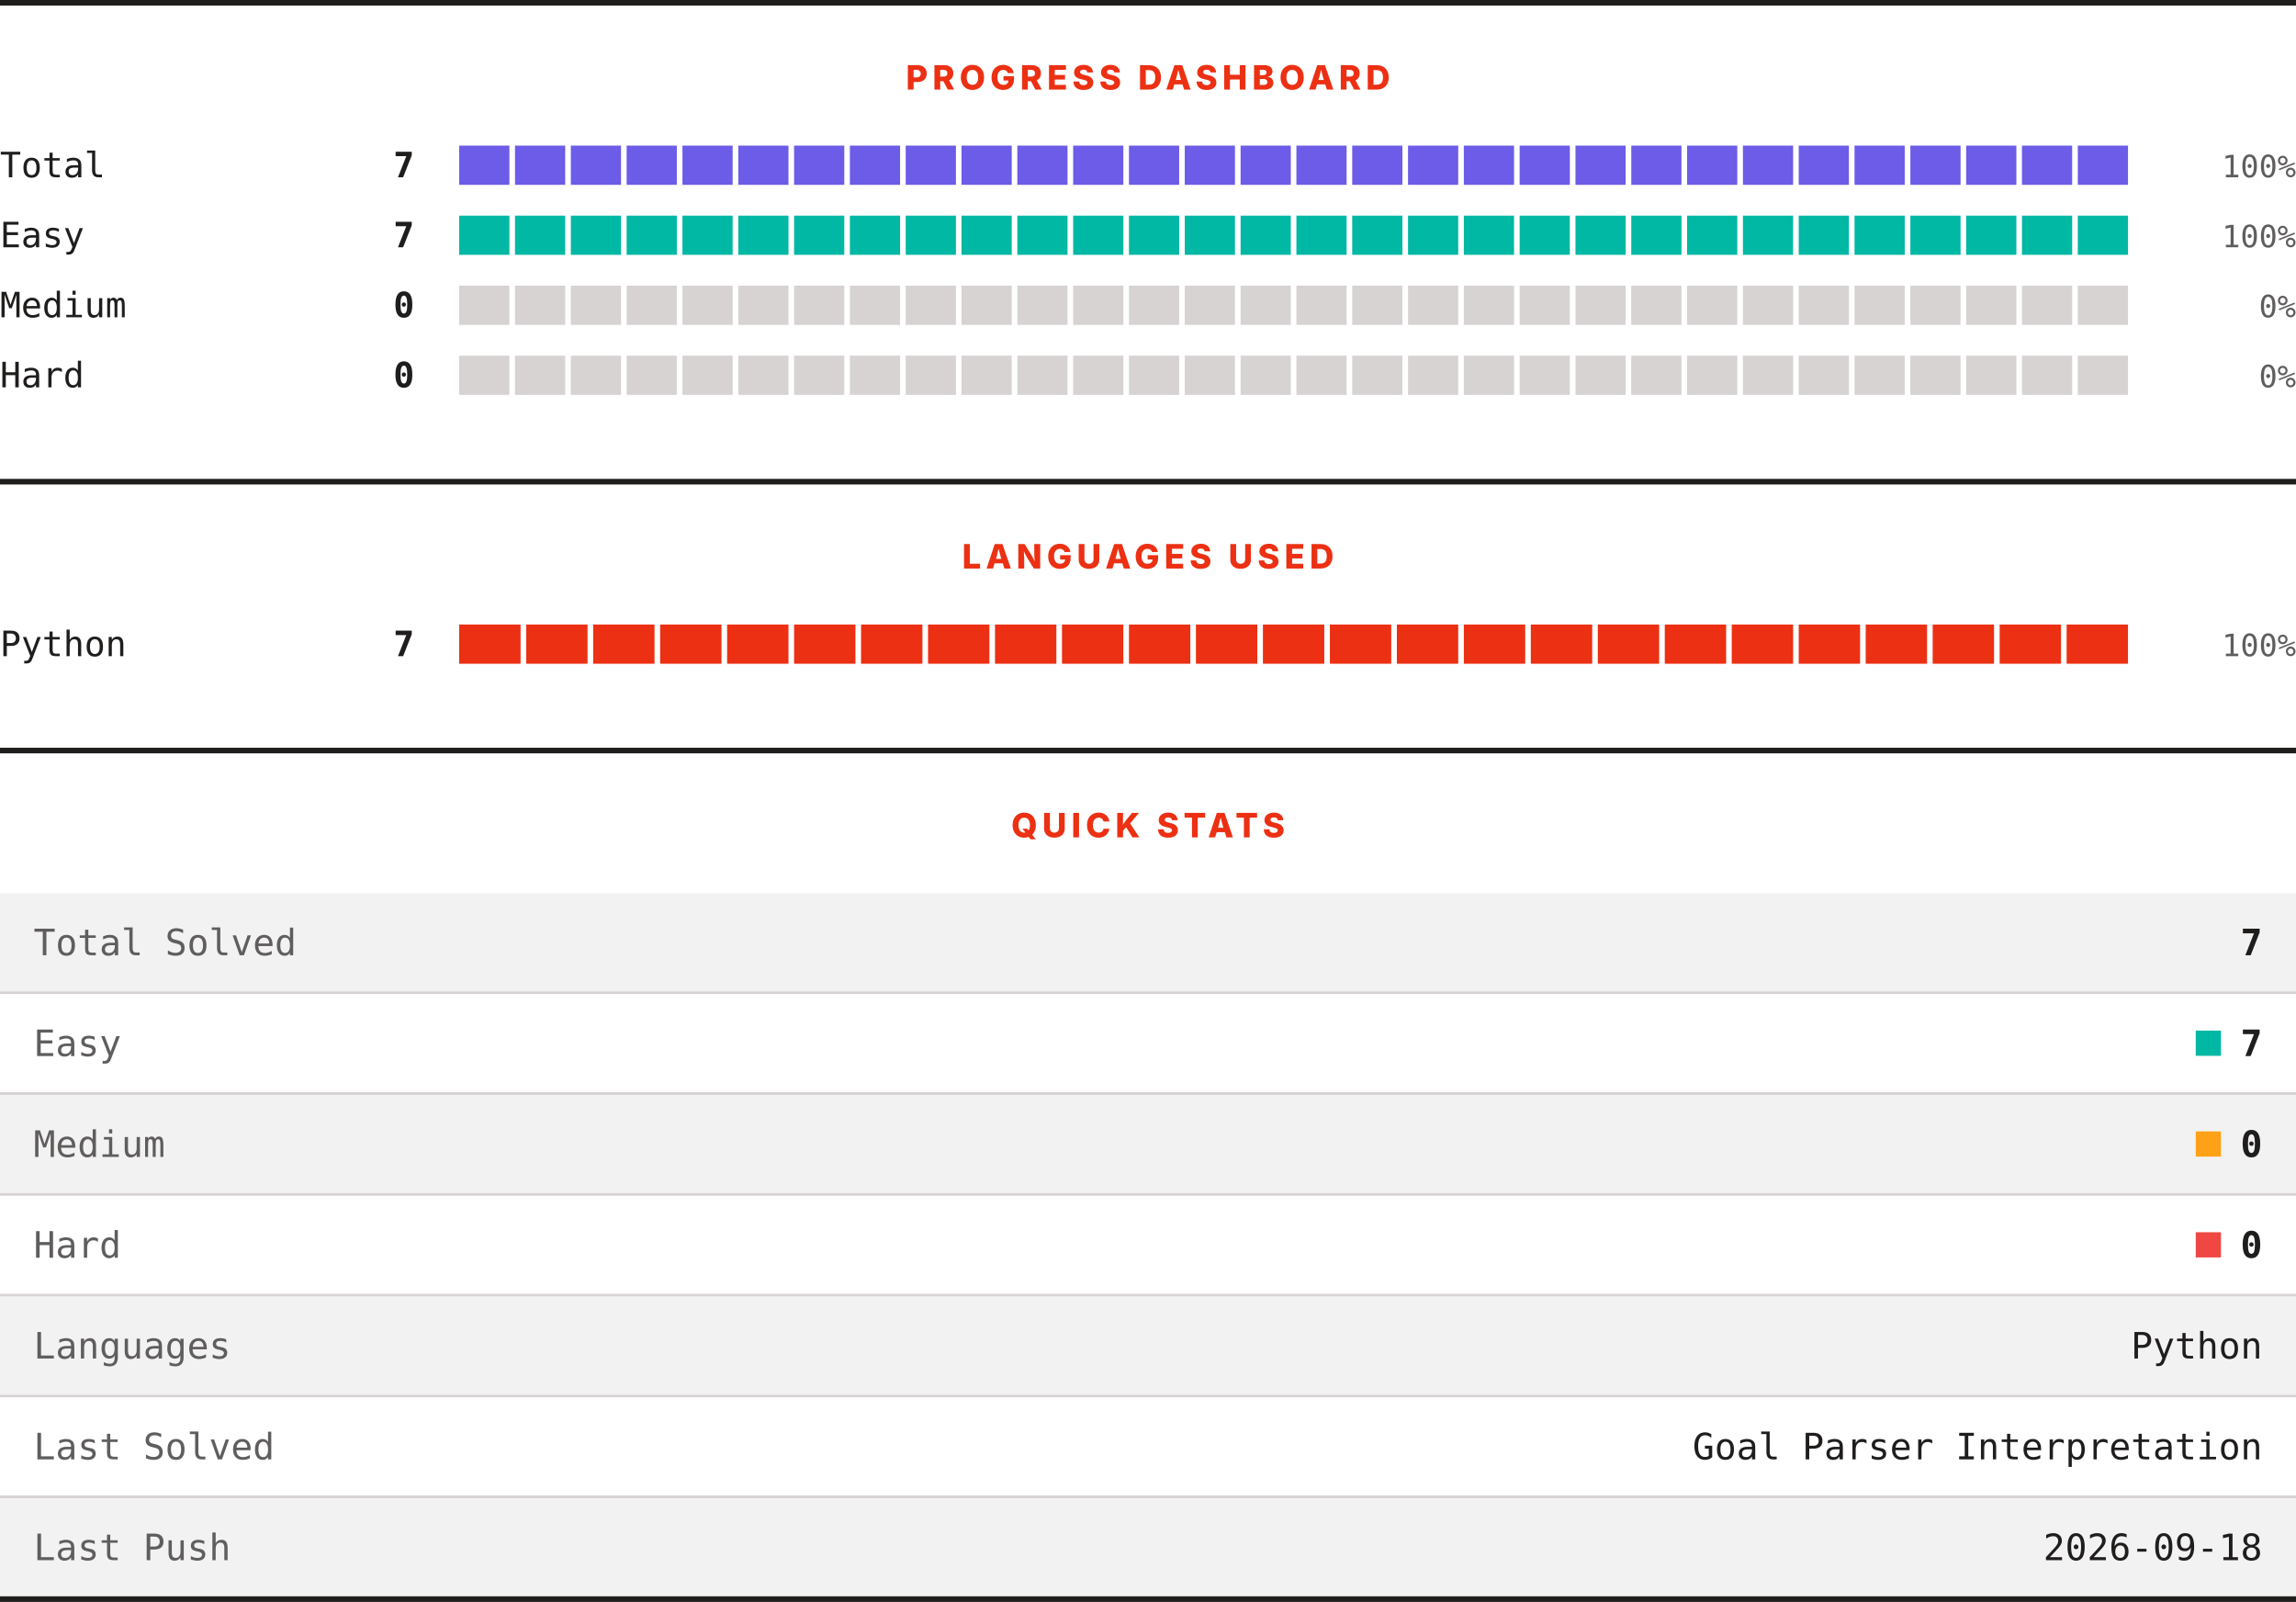
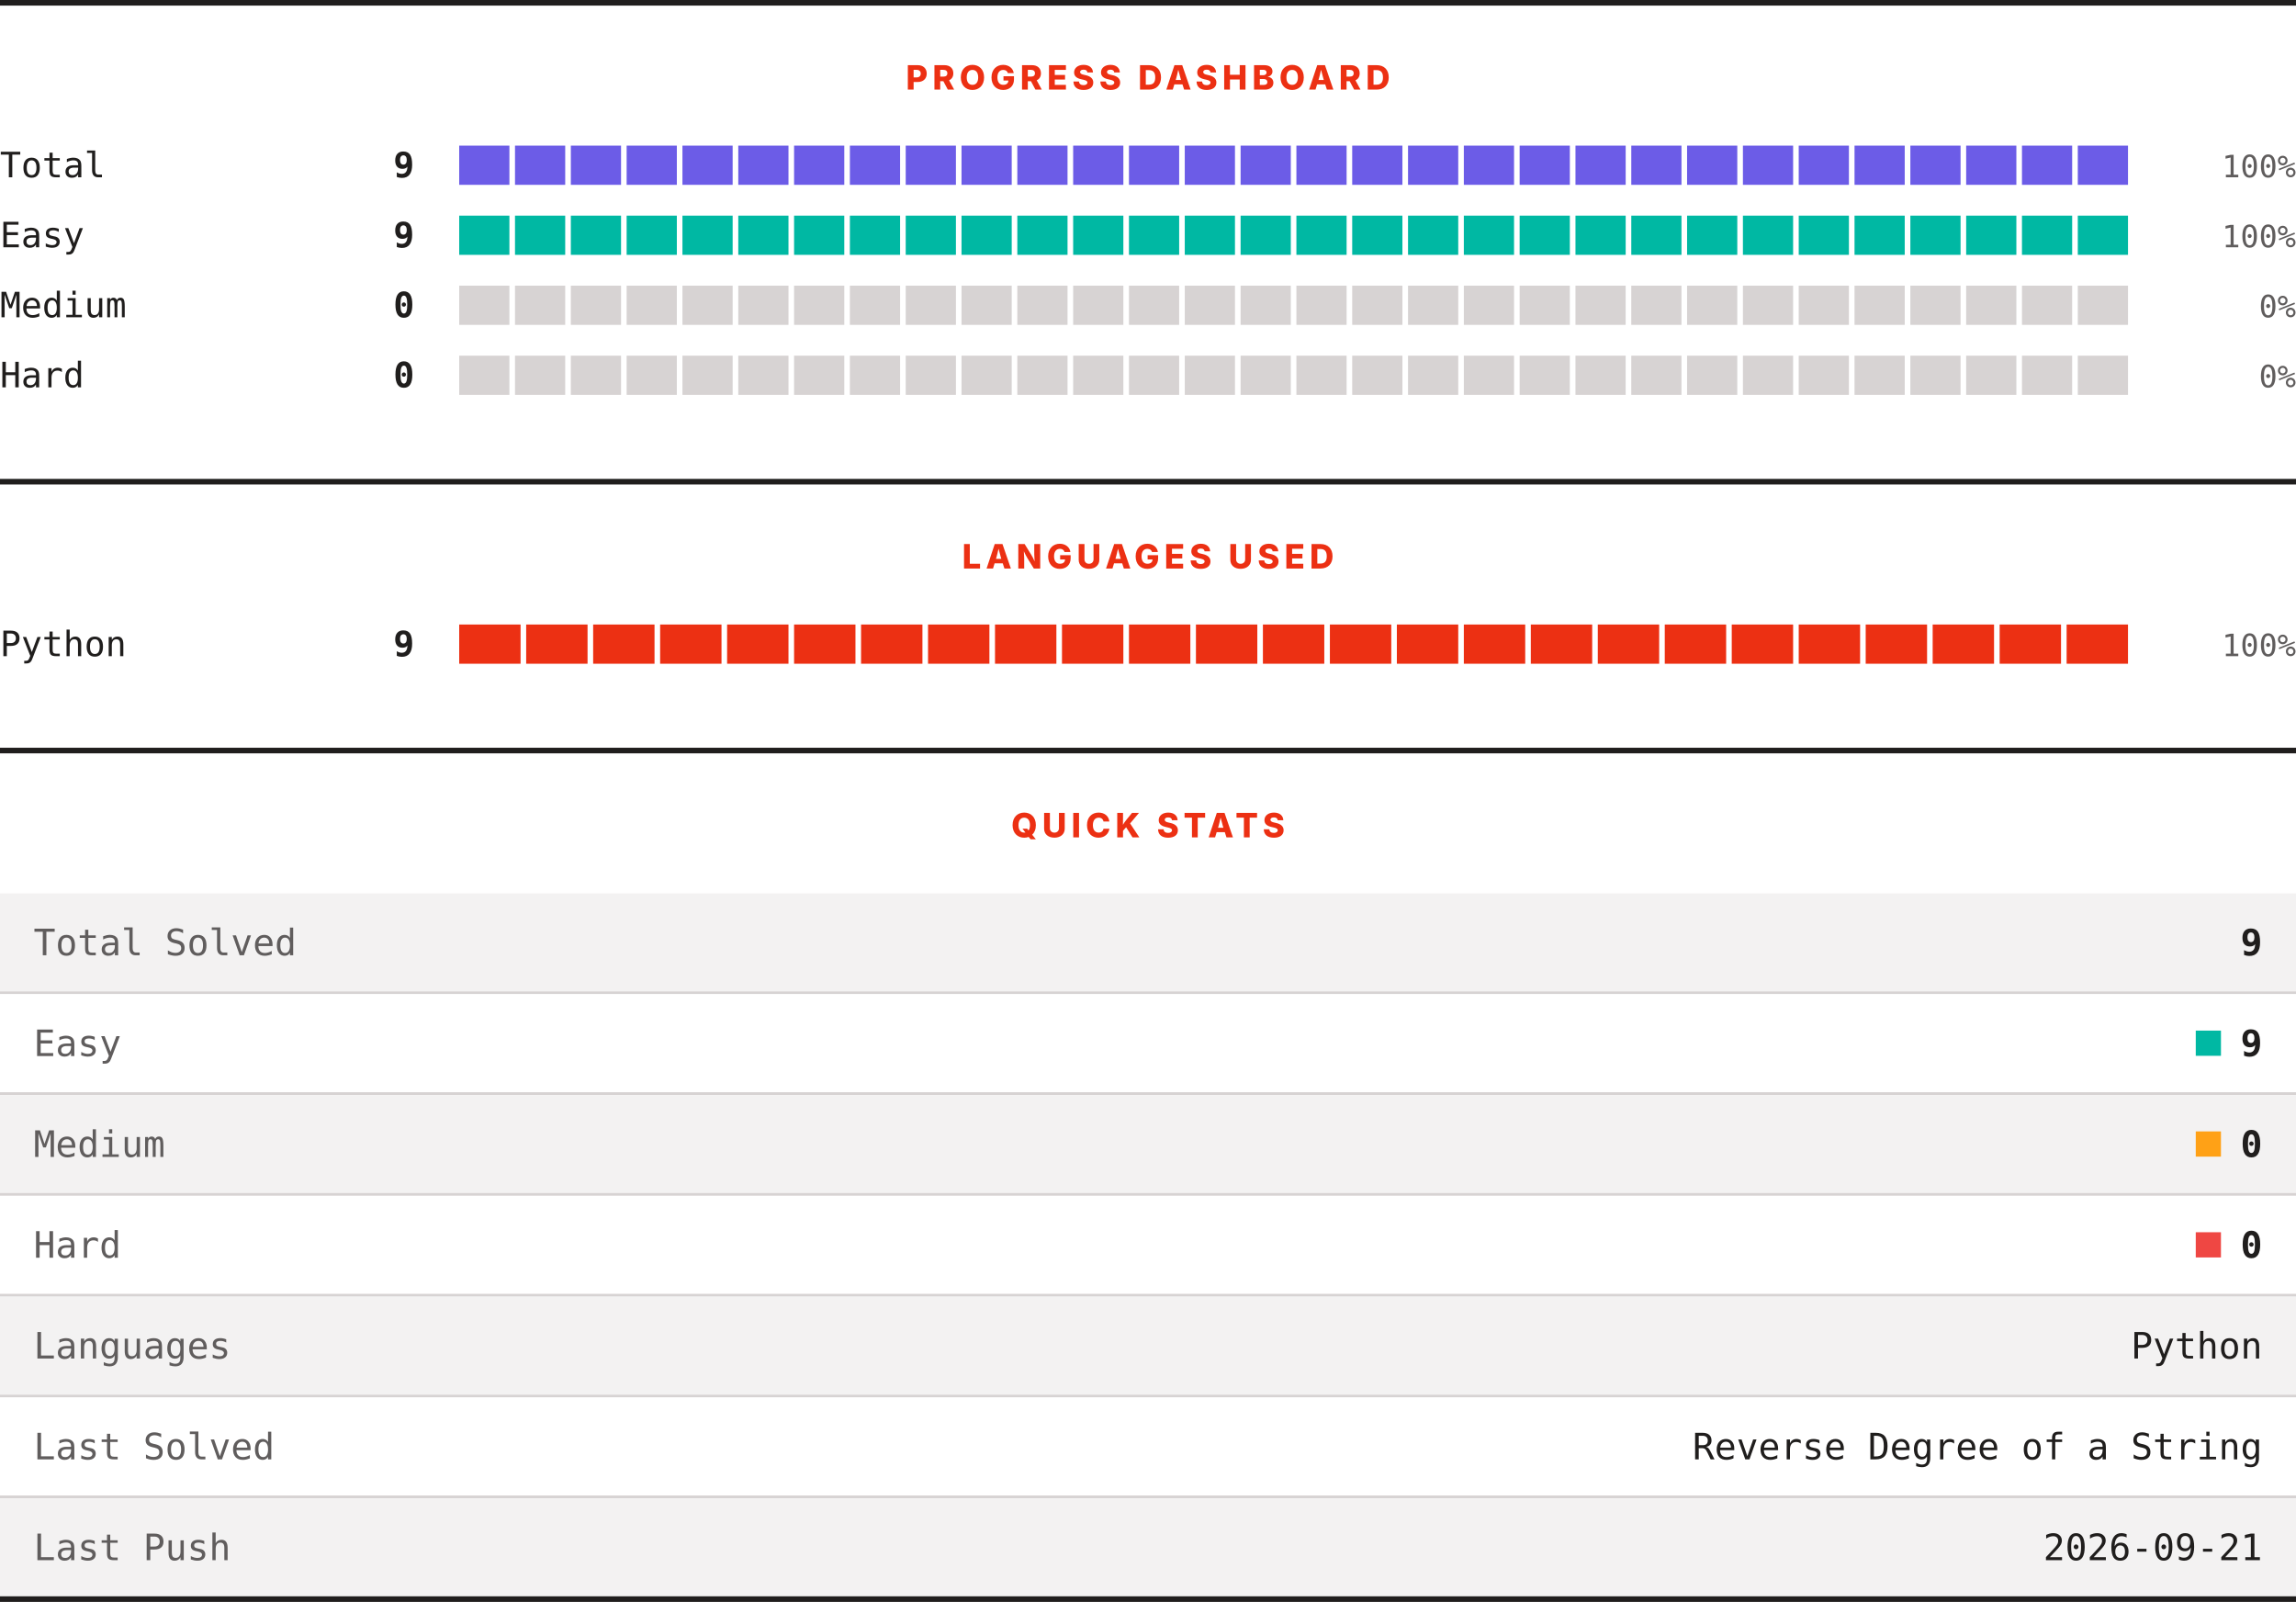
<svg xmlns="http://www.w3.org/2000/svg" width="820" height="572" viewBox="0 0 820 572" role="img" aria-label="LeetCode progress, languages and quick stats">
  <rect width="820" height="572" fill="#ffffff" />
  <rect x="0" y="0" width="820" height="2" fill="#201e1d" />
  <text x="410" y="32" text-anchor="middle" font-family="Archivo, system-ui, -apple-system, Segoe UI, sans-serif" font-size="12" font-weight="800" letter-spacing="1.68" fill="#ec3013">PROGRESS DASHBOARD</text>
  <text x="0" y="63.3" font-family="ui-monospace, SFMono-Regular, Menlo, Consolas, monospace" font-size="12.5" fill="#201e1d">Total</text>
-   <text x="148" y="63.3" text-anchor="end" font-family="ui-monospace, SFMono-Regular, Menlo, Consolas, monospace" font-size="12.5" font-weight="700" fill="#201e1d">7</text>
+   <text x="148" y="63.3" text-anchor="end" font-family="ui-monospace, SFMono-Regular, Menlo, Consolas, monospace" font-size="12.5" font-weight="700" fill="#201e1d">9</text>
  <rect x="164.00" y="52" width="17.93" height="14" fill="#6c5ce7" />
  <rect x="183.93" y="52" width="17.93" height="14" fill="#6c5ce7" />
  <rect x="203.87" y="52" width="17.93" height="14" fill="#6c5ce7" />
  <rect x="223.80" y="52" width="17.93" height="14" fill="#6c5ce7" />
  <rect x="243.73" y="52" width="17.93" height="14" fill="#6c5ce7" />
  <rect x="263.67" y="52" width="17.93" height="14" fill="#6c5ce7" />
  <rect x="283.60" y="52" width="17.93" height="14" fill="#6c5ce7" />
  <rect x="303.53" y="52" width="17.93" height="14" fill="#6c5ce7" />
  <rect x="323.47" y="52" width="17.93" height="14" fill="#6c5ce7" />
  <rect x="343.40" y="52" width="17.93" height="14" fill="#6c5ce7" />
  <rect x="363.33" y="52" width="17.93" height="14" fill="#6c5ce7" />
  <rect x="383.27" y="52" width="17.93" height="14" fill="#6c5ce7" />
  <rect x="403.20" y="52" width="17.93" height="14" fill="#6c5ce7" />
  <rect x="423.13" y="52" width="17.93" height="14" fill="#6c5ce7" />
  <rect x="443.07" y="52" width="17.93" height="14" fill="#6c5ce7" />
  <rect x="463.00" y="52" width="17.93" height="14" fill="#6c5ce7" />
  <rect x="482.93" y="52" width="17.93" height="14" fill="#6c5ce7" />
  <rect x="502.87" y="52" width="17.93" height="14" fill="#6c5ce7" />
  <rect x="522.80" y="52" width="17.93" height="14" fill="#6c5ce7" />
  <rect x="542.73" y="52" width="17.93" height="14" fill="#6c5ce7" />
  <rect x="562.67" y="52" width="17.93" height="14" fill="#6c5ce7" />
  <rect x="582.60" y="52" width="17.93" height="14" fill="#6c5ce7" />
  <rect x="602.53" y="52" width="17.93" height="14" fill="#6c5ce7" />
  <rect x="622.47" y="52" width="17.93" height="14" fill="#6c5ce7" />
  <rect x="642.40" y="52" width="17.93" height="14" fill="#6c5ce7" />
  <rect x="662.33" y="52" width="17.93" height="14" fill="#6c5ce7" />
  <rect x="682.27" y="52" width="17.93" height="14" fill="#6c5ce7" />
  <rect x="702.20" y="52" width="17.93" height="14" fill="#6c5ce7" />
  <rect x="722.13" y="52" width="17.93" height="14" fill="#6c5ce7" />
  <rect x="742.07" y="52" width="17.93" height="14" fill="#6c5ce7" />
  <text x="820" y="63.3" text-anchor="end" font-family="ui-monospace, SFMono-Regular, Menlo, Consolas, monospace" font-size="11" fill="#605d5d">100%</text>
  <text x="0" y="88.3" font-family="ui-monospace, SFMono-Regular, Menlo, Consolas, monospace" font-size="12.5" fill="#201e1d">Easy</text>
-   <text x="148" y="88.3" text-anchor="end" font-family="ui-monospace, SFMono-Regular, Menlo, Consolas, monospace" font-size="12.5" font-weight="700" fill="#201e1d">7</text>
+   <text x="148" y="88.3" text-anchor="end" font-family="ui-monospace, SFMono-Regular, Menlo, Consolas, monospace" font-size="12.5" font-weight="700" fill="#201e1d">9</text>
  <rect x="164.00" y="77" width="17.93" height="14" fill="#00b8a3" />
  <rect x="183.93" y="77" width="17.93" height="14" fill="#00b8a3" />
  <rect x="203.87" y="77" width="17.93" height="14" fill="#00b8a3" />
  <rect x="223.80" y="77" width="17.93" height="14" fill="#00b8a3" />
  <rect x="243.73" y="77" width="17.93" height="14" fill="#00b8a3" />
  <rect x="263.67" y="77" width="17.93" height="14" fill="#00b8a3" />
  <rect x="283.60" y="77" width="17.93" height="14" fill="#00b8a3" />
  <rect x="303.53" y="77" width="17.93" height="14" fill="#00b8a3" />
  <rect x="323.47" y="77" width="17.93" height="14" fill="#00b8a3" />
  <rect x="343.40" y="77" width="17.93" height="14" fill="#00b8a3" />
  <rect x="363.33" y="77" width="17.93" height="14" fill="#00b8a3" />
  <rect x="383.27" y="77" width="17.93" height="14" fill="#00b8a3" />
  <rect x="403.20" y="77" width="17.93" height="14" fill="#00b8a3" />
  <rect x="423.13" y="77" width="17.93" height="14" fill="#00b8a3" />
  <rect x="443.07" y="77" width="17.93" height="14" fill="#00b8a3" />
  <rect x="463.00" y="77" width="17.93" height="14" fill="#00b8a3" />
  <rect x="482.93" y="77" width="17.93" height="14" fill="#00b8a3" />
  <rect x="502.87" y="77" width="17.93" height="14" fill="#00b8a3" />
  <rect x="522.80" y="77" width="17.93" height="14" fill="#00b8a3" />
  <rect x="542.73" y="77" width="17.93" height="14" fill="#00b8a3" />
  <rect x="562.67" y="77" width="17.93" height="14" fill="#00b8a3" />
  <rect x="582.60" y="77" width="17.93" height="14" fill="#00b8a3" />
  <rect x="602.53" y="77" width="17.93" height="14" fill="#00b8a3" />
  <rect x="622.47" y="77" width="17.93" height="14" fill="#00b8a3" />
  <rect x="642.40" y="77" width="17.93" height="14" fill="#00b8a3" />
  <rect x="662.33" y="77" width="17.93" height="14" fill="#00b8a3" />
  <rect x="682.27" y="77" width="17.93" height="14" fill="#00b8a3" />
  <rect x="702.20" y="77" width="17.93" height="14" fill="#00b8a3" />
  <rect x="722.13" y="77" width="17.93" height="14" fill="#00b8a3" />
  <rect x="742.07" y="77" width="17.93" height="14" fill="#00b8a3" />
  <text x="820" y="88.3" text-anchor="end" font-family="ui-monospace, SFMono-Regular, Menlo, Consolas, monospace" font-size="11" fill="#605d5d">100%</text>
  <text x="0" y="113.3" font-family="ui-monospace, SFMono-Regular, Menlo, Consolas, monospace" font-size="12.5" fill="#201e1d">Medium</text>
  <text x="148" y="113.3" text-anchor="end" font-family="ui-monospace, SFMono-Regular, Menlo, Consolas, monospace" font-size="12.5" font-weight="700" fill="#201e1d">0</text>
  <rect x="164.00" y="102" width="17.93" height="14" fill="#d7d3d3" />
  <rect x="183.93" y="102" width="17.93" height="14" fill="#d7d3d3" />
  <rect x="203.87" y="102" width="17.93" height="14" fill="#d7d3d3" />
  <rect x="223.80" y="102" width="17.93" height="14" fill="#d7d3d3" />
  <rect x="243.73" y="102" width="17.93" height="14" fill="#d7d3d3" />
  <rect x="263.67" y="102" width="17.93" height="14" fill="#d7d3d3" />
  <rect x="283.60" y="102" width="17.93" height="14" fill="#d7d3d3" />
  <rect x="303.53" y="102" width="17.93" height="14" fill="#d7d3d3" />
  <rect x="323.47" y="102" width="17.93" height="14" fill="#d7d3d3" />
  <rect x="343.40" y="102" width="17.93" height="14" fill="#d7d3d3" />
  <rect x="363.33" y="102" width="17.93" height="14" fill="#d7d3d3" />
  <rect x="383.27" y="102" width="17.93" height="14" fill="#d7d3d3" />
  <rect x="403.20" y="102" width="17.93" height="14" fill="#d7d3d3" />
  <rect x="423.13" y="102" width="17.93" height="14" fill="#d7d3d3" />
  <rect x="443.07" y="102" width="17.93" height="14" fill="#d7d3d3" />
  <rect x="463.00" y="102" width="17.93" height="14" fill="#d7d3d3" />
  <rect x="482.93" y="102" width="17.93" height="14" fill="#d7d3d3" />
  <rect x="502.87" y="102" width="17.93" height="14" fill="#d7d3d3" />
  <rect x="522.80" y="102" width="17.93" height="14" fill="#d7d3d3" />
  <rect x="542.73" y="102" width="17.93" height="14" fill="#d7d3d3" />
  <rect x="562.67" y="102" width="17.93" height="14" fill="#d7d3d3" />
  <rect x="582.60" y="102" width="17.93" height="14" fill="#d7d3d3" />
  <rect x="602.53" y="102" width="17.93" height="14" fill="#d7d3d3" />
  <rect x="622.47" y="102" width="17.93" height="14" fill="#d7d3d3" />
  <rect x="642.40" y="102" width="17.93" height="14" fill="#d7d3d3" />
  <rect x="662.33" y="102" width="17.93" height="14" fill="#d7d3d3" />
  <rect x="682.27" y="102" width="17.93" height="14" fill="#d7d3d3" />
  <rect x="702.20" y="102" width="17.93" height="14" fill="#d7d3d3" />
  <rect x="722.13" y="102" width="17.93" height="14" fill="#d7d3d3" />
  <rect x="742.07" y="102" width="17.93" height="14" fill="#d7d3d3" />
  <text x="820" y="113.3" text-anchor="end" font-family="ui-monospace, SFMono-Regular, Menlo, Consolas, monospace" font-size="11" fill="#605d5d">0%</text>
  <text x="0" y="138.3" font-family="ui-monospace, SFMono-Regular, Menlo, Consolas, monospace" font-size="12.5" fill="#201e1d">Hard</text>
  <text x="148" y="138.3" text-anchor="end" font-family="ui-monospace, SFMono-Regular, Menlo, Consolas, monospace" font-size="12.5" font-weight="700" fill="#201e1d">0</text>
  <rect x="164.00" y="127" width="17.93" height="14" fill="#d7d3d3" />
  <rect x="183.93" y="127" width="17.93" height="14" fill="#d7d3d3" />
  <rect x="203.87" y="127" width="17.93" height="14" fill="#d7d3d3" />
  <rect x="223.80" y="127" width="17.93" height="14" fill="#d7d3d3" />
  <rect x="243.73" y="127" width="17.93" height="14" fill="#d7d3d3" />
  <rect x="263.67" y="127" width="17.93" height="14" fill="#d7d3d3" />
  <rect x="283.60" y="127" width="17.93" height="14" fill="#d7d3d3" />
  <rect x="303.53" y="127" width="17.93" height="14" fill="#d7d3d3" />
  <rect x="323.47" y="127" width="17.93" height="14" fill="#d7d3d3" />
  <rect x="343.40" y="127" width="17.93" height="14" fill="#d7d3d3" />
  <rect x="363.33" y="127" width="17.93" height="14" fill="#d7d3d3" />
  <rect x="383.27" y="127" width="17.93" height="14" fill="#d7d3d3" />
  <rect x="403.20" y="127" width="17.93" height="14" fill="#d7d3d3" />
  <rect x="423.13" y="127" width="17.93" height="14" fill="#d7d3d3" />
  <rect x="443.07" y="127" width="17.93" height="14" fill="#d7d3d3" />
  <rect x="463.00" y="127" width="17.93" height="14" fill="#d7d3d3" />
  <rect x="482.93" y="127" width="17.93" height="14" fill="#d7d3d3" />
  <rect x="502.87" y="127" width="17.93" height="14" fill="#d7d3d3" />
  <rect x="522.80" y="127" width="17.93" height="14" fill="#d7d3d3" />
  <rect x="542.73" y="127" width="17.93" height="14" fill="#d7d3d3" />
  <rect x="562.67" y="127" width="17.93" height="14" fill="#d7d3d3" />
  <rect x="582.60" y="127" width="17.93" height="14" fill="#d7d3d3" />
  <rect x="602.53" y="127" width="17.93" height="14" fill="#d7d3d3" />
  <rect x="622.47" y="127" width="17.93" height="14" fill="#d7d3d3" />
  <rect x="642.40" y="127" width="17.93" height="14" fill="#d7d3d3" />
  <rect x="662.33" y="127" width="17.93" height="14" fill="#d7d3d3" />
  <rect x="682.27" y="127" width="17.93" height="14" fill="#d7d3d3" />
  <rect x="702.20" y="127" width="17.93" height="14" fill="#d7d3d3" />
  <rect x="722.13" y="127" width="17.93" height="14" fill="#d7d3d3" />
  <rect x="742.07" y="127" width="17.93" height="14" fill="#d7d3d3" />
  <text x="820" y="138.3" text-anchor="end" font-family="ui-monospace, SFMono-Regular, Menlo, Consolas, monospace" font-size="11" fill="#605d5d">0%</text>
  <rect x="0" y="171" width="820" height="2" fill="#201e1d" />
  <text x="410" y="203" text-anchor="middle" font-family="Archivo, system-ui, -apple-system, Segoe UI, sans-serif" font-size="12" font-weight="800" letter-spacing="1.68" fill="#ec3013">LANGUAGES USED</text>
  <text x="0" y="234.3" font-family="ui-monospace, SFMono-Regular, Menlo, Consolas, monospace" font-size="12.5" fill="#201e1d">Python</text>
-   <text x="148" y="234.3" text-anchor="end" font-family="ui-monospace, SFMono-Regular, Menlo, Consolas, monospace" font-size="12.5" font-weight="700" fill="#201e1d">7</text>
+   <text x="148" y="234.3" text-anchor="end" font-family="ui-monospace, SFMono-Regular, Menlo, Consolas, monospace" font-size="12.5" font-weight="700" fill="#201e1d">9</text>
  <rect x="164.00" y="223" width="21.92" height="14" fill="#ec3013" />
  <rect x="187.92" y="223" width="21.92" height="14" fill="#ec3013" />
  <rect x="211.84" y="223" width="21.92" height="14" fill="#ec3013" />
  <rect x="235.76" y="223" width="21.92" height="14" fill="#ec3013" />
  <rect x="259.68" y="223" width="21.92" height="14" fill="#ec3013" />
  <rect x="283.60" y="223" width="21.92" height="14" fill="#ec3013" />
  <rect x="307.52" y="223" width="21.92" height="14" fill="#ec3013" />
  <rect x="331.44" y="223" width="21.92" height="14" fill="#ec3013" />
  <rect x="355.36" y="223" width="21.92" height="14" fill="#ec3013" />
  <rect x="379.28" y="223" width="21.92" height="14" fill="#ec3013" />
  <rect x="403.20" y="223" width="21.92" height="14" fill="#ec3013" />
  <rect x="427.12" y="223" width="21.92" height="14" fill="#ec3013" />
  <rect x="451.04" y="223" width="21.92" height="14" fill="#ec3013" />
  <rect x="474.96" y="223" width="21.92" height="14" fill="#ec3013" />
  <rect x="498.88" y="223" width="21.92" height="14" fill="#ec3013" />
  <rect x="522.80" y="223" width="21.92" height="14" fill="#ec3013" />
  <rect x="546.72" y="223" width="21.92" height="14" fill="#ec3013" />
  <rect x="570.64" y="223" width="21.92" height="14" fill="#ec3013" />
  <rect x="594.56" y="223" width="21.92" height="14" fill="#ec3013" />
  <rect x="618.48" y="223" width="21.92" height="14" fill="#ec3013" />
  <rect x="642.40" y="223" width="21.92" height="14" fill="#ec3013" />
  <rect x="666.32" y="223" width="21.92" height="14" fill="#ec3013" />
  <rect x="690.24" y="223" width="21.92" height="14" fill="#ec3013" />
  <rect x="714.16" y="223" width="21.92" height="14" fill="#ec3013" />
  <rect x="738.08" y="223" width="21.92" height="14" fill="#ec3013" />
  <text x="820" y="234.3" text-anchor="end" font-family="ui-monospace, SFMono-Regular, Menlo, Consolas, monospace" font-size="11" fill="#605d5d">100%</text>
  <rect x="0" y="267" width="820" height="2" fill="#201e1d" />
  <text x="410" y="299" text-anchor="middle" font-family="Archivo, system-ui, -apple-system, Segoe UI, sans-serif" font-size="12" font-weight="800" letter-spacing="1.68" fill="#ec3013">QUICK STATS</text>
  <rect x="0" y="319" width="820" height="35" fill="#f3f2f2" />
  <text x="12" y="341.1" font-family="ui-monospace, SFMono-Regular, Menlo, Consolas, monospace" font-size="13" fill="#605d5d">Total Solved</text>
-   <text x="808" y="341.1" text-anchor="end" font-family="ui-monospace, SFMono-Regular, Menlo, Consolas, monospace" font-size="13" font-weight="700" fill="#201e1d">7</text>
+   <text x="808" y="341.1" text-anchor="end" font-family="ui-monospace, SFMono-Regular, Menlo, Consolas, monospace" font-size="13" font-weight="700" fill="#201e1d">9</text>
  <rect x="0" y="354" width="820" height="1" fill="#d7d3d3" />
  <rect x="0" y="355" width="820" height="35" fill="#ffffff" />
  <text x="12" y="377.1" font-family="ui-monospace, SFMono-Regular, Menlo, Consolas, monospace" font-size="13" fill="#605d5d">Easy</text>
  <rect x="784.2" y="368" width="9" height="9" fill="#00b8a3" />
-   <text x="808" y="377.1" text-anchor="end" font-family="ui-monospace, SFMono-Regular, Menlo, Consolas, monospace" font-size="13" font-weight="700" fill="#201e1d">7</text>
+   <text x="808" y="377.1" text-anchor="end" font-family="ui-monospace, SFMono-Regular, Menlo, Consolas, monospace" font-size="13" font-weight="700" fill="#201e1d">9</text>
  <rect x="0" y="390" width="820" height="1" fill="#d7d3d3" />
  <rect x="0" y="391" width="820" height="35" fill="#f3f2f2" />
  <text x="12" y="413.1" font-family="ui-monospace, SFMono-Regular, Menlo, Consolas, monospace" font-size="13" fill="#605d5d">Medium</text>
  <rect x="784.2" y="404" width="9" height="9" fill="#ffa116" />
  <text x="808" y="413.1" text-anchor="end" font-family="ui-monospace, SFMono-Regular, Menlo, Consolas, monospace" font-size="13" font-weight="700" fill="#201e1d">0</text>
  <rect x="0" y="426" width="820" height="1" fill="#d7d3d3" />
  <rect x="0" y="427" width="820" height="35" fill="#ffffff" />
  <text x="12" y="449.1" font-family="ui-monospace, SFMono-Regular, Menlo, Consolas, monospace" font-size="13" fill="#605d5d">Hard</text>
  <rect x="784.2" y="440" width="9" height="9" fill="#ef4743" />
  <text x="808" y="449.1" text-anchor="end" font-family="ui-monospace, SFMono-Regular, Menlo, Consolas, monospace" font-size="13" font-weight="700" fill="#201e1d">0</text>
  <rect x="0" y="462" width="820" height="1" fill="#d7d3d3" />
  <rect x="0" y="463" width="820" height="35" fill="#f3f2f2" />
  <text x="12" y="485.1" font-family="ui-monospace, SFMono-Regular, Menlo, Consolas, monospace" font-size="13" fill="#605d5d">Languages</text>
  <text x="808" y="485.1" text-anchor="end" font-family="ui-monospace, SFMono-Regular, Menlo, Consolas, monospace" font-size="13" fill="#201e1d">Python</text>
  <rect x="0" y="498" width="820" height="1" fill="#d7d3d3" />
  <rect x="0" y="499" width="820" height="35" fill="#ffffff" />
  <text x="12" y="521.1" font-family="ui-monospace, SFMono-Regular, Menlo, Consolas, monospace" font-size="13" fill="#605d5d">Last Solved</text>
-   <text x="808" y="521.1" text-anchor="end" font-family="ui-monospace, SFMono-Regular, Menlo, Consolas, monospace" font-size="13" fill="#201e1d">Goal Parser Interpretation</text>
+   <text x="808" y="521.1" text-anchor="end" font-family="ui-monospace, SFMono-Regular, Menlo, Consolas, monospace" font-size="13" fill="#201e1d">Reverse Degree of a String</text>
  <rect x="0" y="534" width="820" height="1" fill="#d7d3d3" />
  <rect x="0" y="535" width="820" height="35" fill="#f3f2f2" />
  <text x="12" y="557.1" font-family="ui-monospace, SFMono-Regular, Menlo, Consolas, monospace" font-size="13" fill="#605d5d">Last Push</text>
-   <text x="808" y="557.1" text-anchor="end" font-family="ui-monospace, SFMono-Regular, Menlo, Consolas, monospace" font-size="13" fill="#201e1d">2026-09-18</text>
+   <text x="808" y="557.1" text-anchor="end" font-family="ui-monospace, SFMono-Regular, Menlo, Consolas, monospace" font-size="13" fill="#201e1d">2026-09-21</text>
  <rect x="0" y="570" width="820" height="2" fill="#201e1d" />
</svg>
